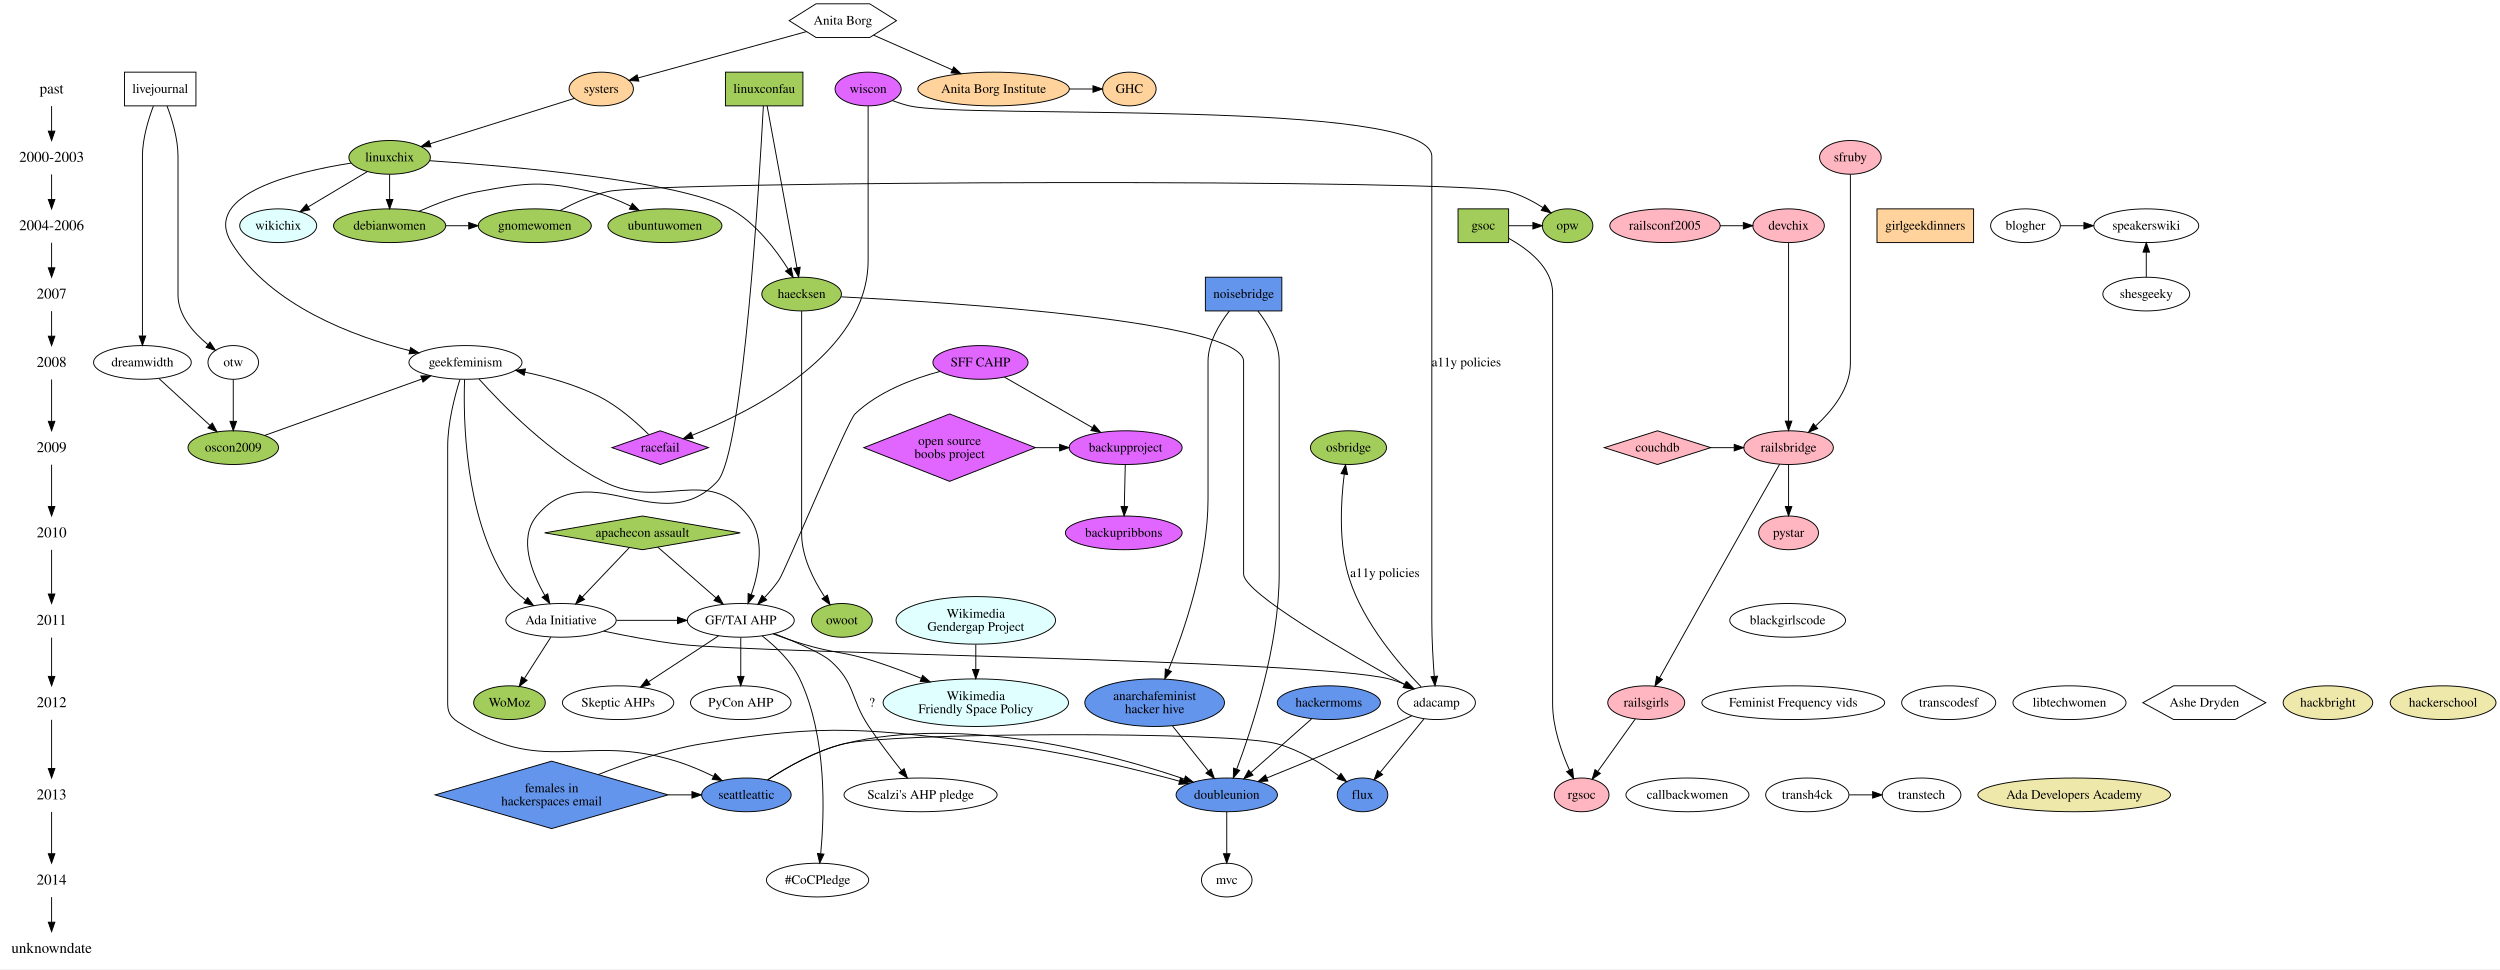
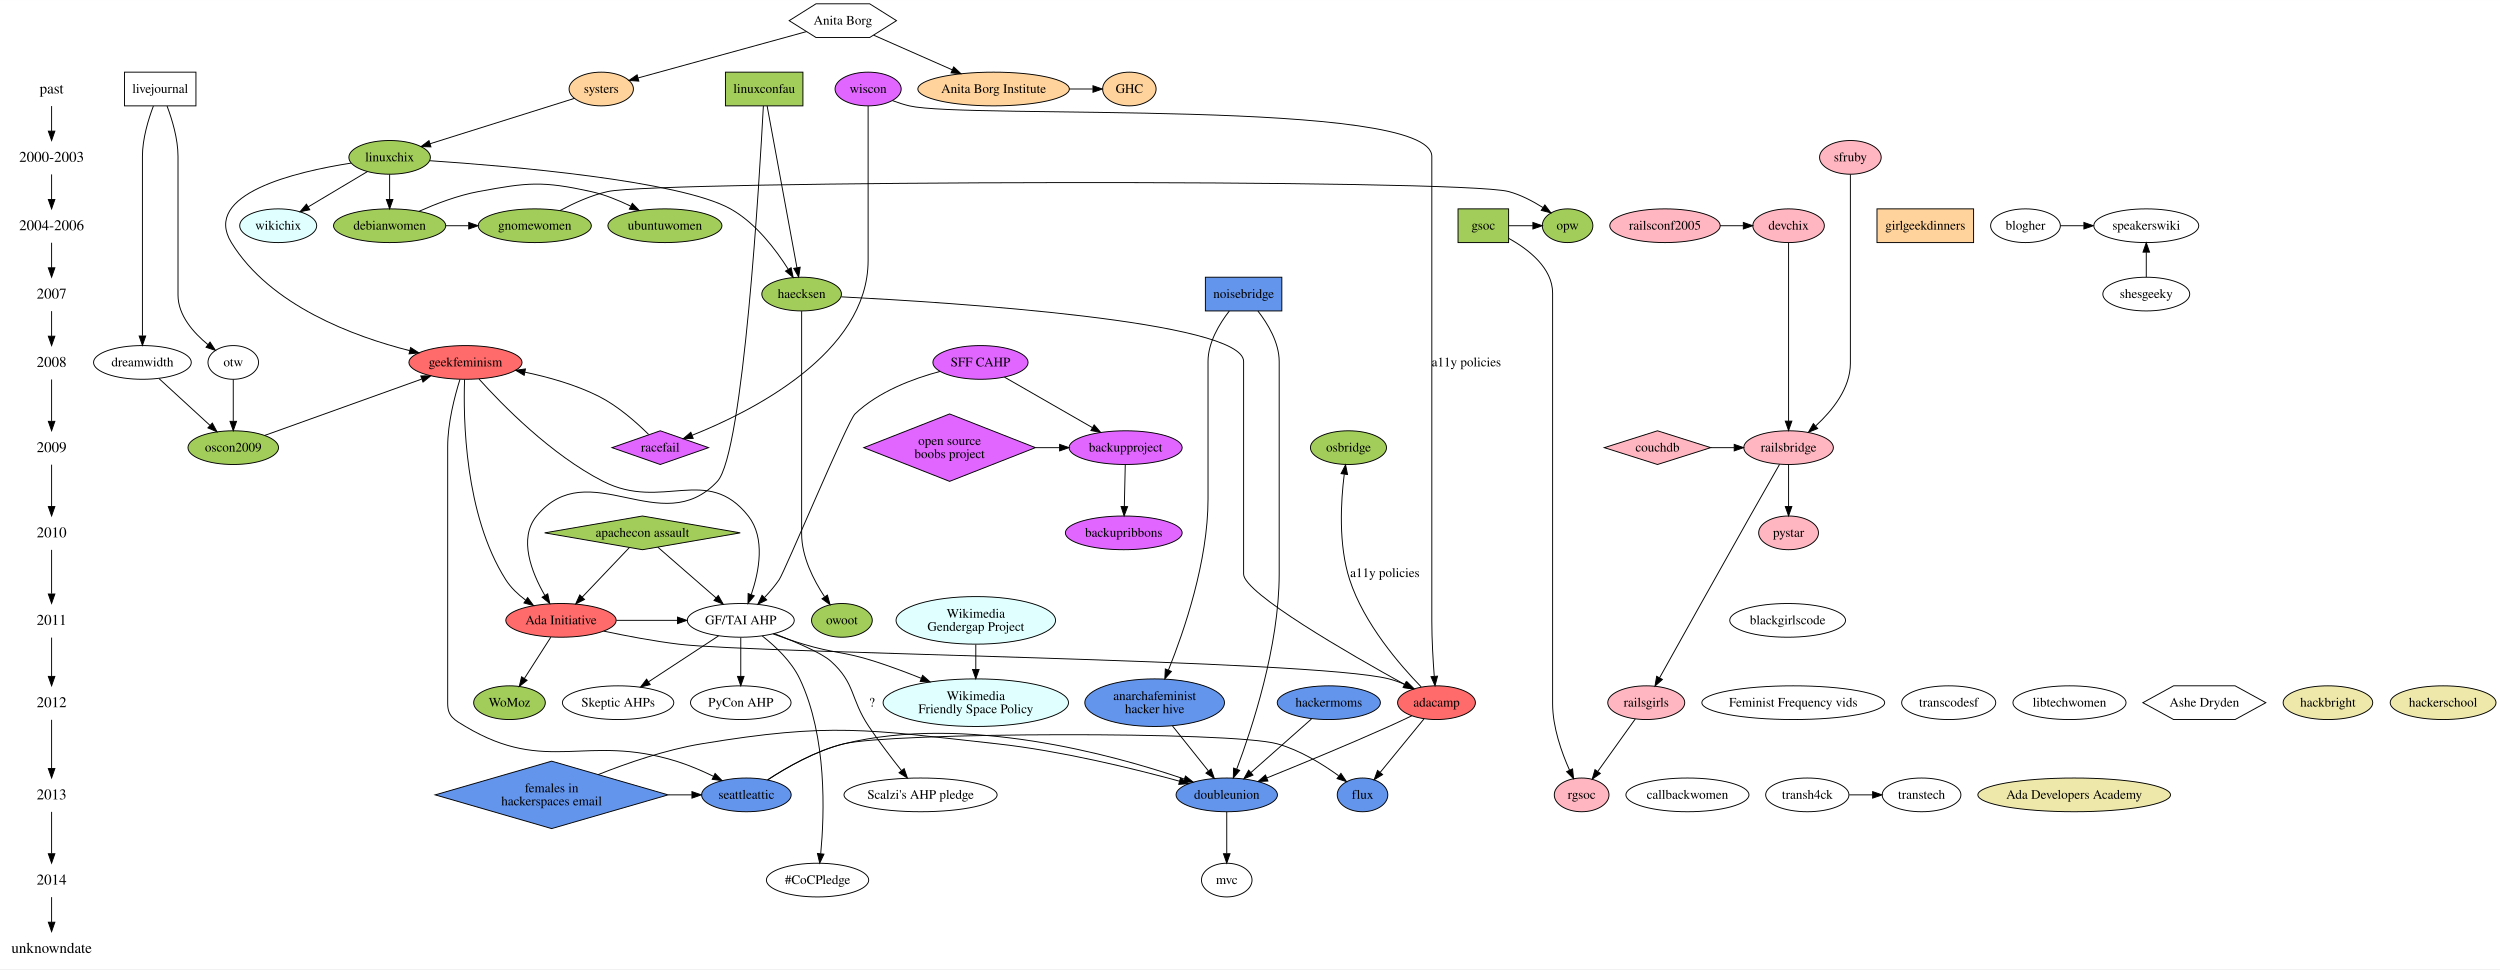
<svg xmlns="http://www.w3.org/2000/svg" width="2670pt" height="1035pt" viewBox="0.00 0.00 2669.86 1034.82">
  <g id="graph0" class="graph" transform="scale(1 1) rotate(0) translate(4 1030.82)">
    <polygon fill="white" stroke="none" points="-4,4 -4,-1030.82 2665.86,-1030.82 2665.86,4 -4,4" />
    <g id="node1" class="node">
      <text text-anchor="middle" x="51.102" y="-931.023" font-family="Times,serif" font-size="16.00">past</text>
    </g>
    <g id="node2" class="node">
      <text text-anchor="middle" x="51.102" y="-858.023" font-family="Times,serif" font-size="16.00">2000-2003</text>
    </g>
    <g id="edge1" class="edge">
      <path fill="none" stroke="black" d="M51.102,-917.636C51.102,-909.613 51.102,-899.871 51.102,-890.893" />
      <polygon fill="black" stroke="black" points="54.602,-890.852 51.102,-880.852 47.602,-890.852 54.602,-890.852" />
    </g>
    <g id="node3" class="node">
      <text text-anchor="middle" x="51.102" y="-785.023" font-family="Times,serif" font-size="16.00">2004-2006</text>
    </g>
    <g id="edge2" class="edge">
      <path fill="none" stroke="black" d="M51.102,-844.636C51.102,-836.613 51.102,-826.871 51.102,-817.893" />
      <polygon fill="black" stroke="black" points="54.602,-817.852 51.102,-807.852 47.602,-817.852 54.602,-817.852" />
    </g>
    <g id="node4" class="node">
      <text text-anchor="middle" x="51.102" y="-712.023" font-family="Times,serif" font-size="16.00">2007</text>
    </g>
    <g id="edge3" class="edge">
      <path fill="none" stroke="black" d="M51.102,-771.636C51.102,-763.613 51.102,-753.871 51.102,-744.893" />
      <polygon fill="black" stroke="black" points="54.602,-744.852 51.102,-734.852 47.602,-744.852 54.602,-744.852" />
    </g>
    <g id="node5" class="node">
      <text text-anchor="middle" x="51.102" y="-639.023" font-family="Times,serif" font-size="16.00">2008</text>
    </g>
    <g id="edge4" class="edge">
      <path fill="none" stroke="black" d="M51.102,-698.636C51.102,-690.613 51.102,-680.871 51.102,-671.893" />
      <polygon fill="black" stroke="black" points="54.602,-671.852 51.102,-661.852 47.602,-671.852 54.602,-671.852" />
    </g>
    <g id="node6" class="node">
      <text text-anchor="middle" x="51.102" y="-548.023" font-family="Times,serif" font-size="16.00">2009</text>
    </g>
    <g id="edge5" class="edge">
      <path fill="none" stroke="black" d="M51.102,-625.663C51.102,-613.105 51.102,-595.803 51.102,-581.326" />
      <polygon fill="black" stroke="black" points="54.602,-580.931 51.102,-570.931 47.602,-580.931 54.602,-580.931" />
    </g>
    <g id="node7" class="node">
      <text text-anchor="middle" x="51.102" y="-457.023" font-family="Times,serif" font-size="16.00">2010</text>
    </g>
    <g id="edge6" class="edge">
      <path fill="none" stroke="black" d="M51.102,-534.663C51.102,-522.105 51.102,-504.803 51.102,-490.326" />
      <polygon fill="black" stroke="black" points="54.602,-489.931 51.102,-479.931 47.602,-489.931 54.602,-489.931" />
    </g>
    <g id="node8" class="node">
      <text text-anchor="middle" x="51.102" y="-363.568" font-family="Times,serif" font-size="16.00">2011</text>
    </g>
    <g id="edge7" class="edge">
      <path fill="none" stroke="black" d="M51.102,-443.621C51.102,-430.464 51.102,-412.061 51.102,-396.867" />
      <polygon fill="black" stroke="black" points="54.602,-396.493 51.102,-386.493 47.602,-396.493 54.602,-396.493" />
    </g>
    <g id="node9" class="node">
      <text text-anchor="middle" x="51.102" y="-275.656" font-family="Times,serif" font-size="16.00">2012</text>
    </g>
    <g id="edge8" class="edge">
      <path fill="none" stroke="black" d="M51.102,-349.982C51.102,-338.143 51.102,-322.231 51.102,-308.72" />
      <polygon fill="black" stroke="black" points="54.602,-308.522 51.102,-298.522 47.602,-308.522 54.602,-308.522" />
    </g>
    <g id="node10" class="node">
      <text text-anchor="middle" x="51.102" y="-177.2" font-family="Times,serif" font-size="16.00">2013</text>
    </g>
    <g id="edge9" class="edge">
      <path fill="none" stroke="black" d="M51.102,-262.211C51.102,-247.809 51.102,-227.015 51.102,-210.345" />
      <polygon fill="black" stroke="black" points="54.602,-210.095 51.102,-200.095 47.602,-210.095 54.602,-210.095" />
    </g>
    <g id="node11" class="node">
      <text text-anchor="middle" x="51.102" y="-86.2" font-family="Times,serif" font-size="16.00">2014</text>
    </g>
    <g id="edge10" class="edge">
      <path fill="none" stroke="black" d="M51.102,-163.84C51.102,-151.281 51.102,-133.979 51.102,-119.502" />
      <polygon fill="black" stroke="black" points="54.602,-119.107 51.102,-109.107 47.602,-119.107 54.602,-119.107" />
    </g>
    <g id="node12" class="node">
      <text text-anchor="middle" x="51.102" y="-13.2" font-family="Times,serif" font-size="16.00">unknowndate</text>
    </g>
    <g id="edge11" class="edge">
      <path fill="none" stroke="black" d="M51.102,-72.813C51.102,-64.79 51.102,-55.047 51.102,-46.069" />
      <polygon fill="black" stroke="black" points="54.602,-46.029 51.102,-36.029 47.602,-46.029 54.602,-46.029" />
    </g>
    <g id="node13" class="node">
      <polygon fill="none" stroke="black" points="205.251,-953.823 128.952,-953.823 128.952,-917.823 205.251,-917.823 205.251,-953.823" />
      <text text-anchor="middle" x="167.102" y="-931.623" font-family="Times,serif" font-size="14.00">livejournal</text>
    </g>
    <g id="node37" class="node">
      <ellipse fill="none" stroke="black" cx="148.102" cy="-643.823" rx="52.193" ry="18" />
      <text text-anchor="middle" x="148.102" y="-639.623" font-family="Times,serif" font-size="14.00">dreamwidth</text>
    </g>
    <g id="edge66" class="edge">
      <path fill="none" stroke="black" d="M159.81,-917.659C154.452,-903.488 148.102,-882.708 148.102,-863.823 148.102,-863.823 148.102,-863.823 148.102,-715.823 148.102,-701.475 148.102,-685.495 148.102,-672.334" />
      <polygon fill="black" stroke="black" points="151.602,-672.04 148.102,-662.04 144.602,-672.04 151.602,-672.04" />
    </g>
    <g id="node38" class="node">
      <ellipse fill="none" stroke="black" cx="245.102" cy="-643.823" rx="27" ry="18" />
      <text text-anchor="middle" x="245.102" y="-639.623" font-family="Times,serif" font-size="14.00">otw</text>
    </g>
    <g id="edge67" class="edge">
      <path fill="none" stroke="black" d="M174.393,-917.659C179.751,-903.488 186.102,-882.708 186.102,-863.823 186.102,-863.823 186.102,-863.823 186.102,-715.823 186.102,-694.123 202.606,-675.516 218.156,-662.801" />
      <polygon fill="black" stroke="black" points="220.303,-665.566 226.109,-656.703 216.043,-660.011 220.303,-665.566" />
    </g>
    <g id="node14" class="node">
      <ellipse fill="#e066ff" stroke="black" cx="923.102" cy="-935.823" rx="35.322" ry="18" />
      <text text-anchor="middle" x="923.102" y="-931.623" font-family="Times,serif" font-size="14.00">wiscon</text>
    </g>
    <g id="node40" class="node">
      <polygon fill="#e066ff" stroke="black" points="701.102,-570.823 649.548,-552.823 701.102,-534.823 752.655,-552.823 701.102,-570.823" />
      <text text-anchor="middle" x="701.102" y="-548.623" font-family="Times,serif" font-size="14.00">racefail</text>
    </g>
    <g id="edge65" class="edge">
      <path fill="none" stroke="black" d="M923.102,-917.607C923.102,-903.228 923.102,-882.19 923.102,-863.823 923.102,-863.823 923.102,-863.823 923.102,-752.823 923.102,-653.087 797.326,-590.749 735.117,-566.016" />
      <polygon fill="black" stroke="black" points="736.297,-562.72 725.708,-562.369 733.767,-569.247 736.297,-562.72" />
    </g>
    <g id="node53" class="node">
-       <ellipse fill="none" stroke="black" cx="1530.1" cy="-280.456" rx="41.559" ry="18" />
+       <ellipse fill="#ff6a6a" stroke="black" cx="1530.1" cy="-280.456" rx="41.559" ry="18" />
      <text text-anchor="middle" x="1530.1" y="-276.256" font-family="Times,serif" font-size="14.00">adacamp</text>
    </g>
    <g id="edge36" class="edge">
      <path fill="none" stroke="black" d="M949.256,-923.382C955.04,-921.23 961.205,-919.22 967.102,-917.823 1027.71,-903.466 1525.1,-926.113 1525.1,-863.823 1525.1,-863.823 1525.1,-863.823 1525.1,-367.368 1525.1,-347.758 1526.42,-325.674 1527.7,-308.806" />
      <polygon fill="black" stroke="black" points="1531.21,-308.802 1528.52,-298.554 1524.23,-308.242 1531.21,-308.802" />
      <text text-anchor="middle" x="1561.97" y="-639.623" font-family="Times,serif" font-size="14.00">a11y policies</text>
    </g>
    <g id="node15" class="node">
      <polygon fill="#a2cd5a" stroke="black" points="853.471,-953.823 770.732,-953.823 770.732,-917.823 853.471,-917.823 853.471,-953.823" />
      <text text-anchor="middle" x="812.102" y="-931.623" font-family="Times,serif" font-size="14.00">linuxconfau</text>
    </g>
    <g id="node32" class="node">
      <ellipse fill="#a2cd5a" stroke="black" cx="852.102" cy="-716.823" rx="42.528" ry="18" />
      <text text-anchor="middle" x="852.102" y="-712.623" font-family="Times,serif" font-size="14.00">haecksen</text>
    </g>
    <g id="edge58" class="edge">
      <path fill="none" stroke="black" d="M815.24,-917.796C822.146,-880.334 838.705,-790.499 847.076,-745.088" />
      <polygon fill="black" stroke="black" points="850.551,-745.541 848.922,-735.072 843.667,-744.272 850.551,-745.541" />
    </g>
    <g id="node48" class="node">
-       <ellipse fill="none" stroke="black" cx="595.102" cy="-368.368" rx="58.95" ry="18" />
+       <ellipse fill="#ff6a6a" stroke="black" cx="595.102" cy="-368.368" rx="58.95" ry="18" />
      <text text-anchor="middle" x="595.102" y="-364.168" font-family="Times,serif" font-size="14.00">Ada Initiative</text>
    </g>
    <g id="edge20" class="edge">
      <path fill="none" stroke="black" d="M811.235,-917.768C807.282,-843.013 789.944,-546.697 762.102,-516.823 702.553,-452.931 624.743,-547.145 569.102,-479.823 549.292,-455.856 563.793,-419.455 577.826,-395.063" />
      <polygon fill="black" stroke="black" points="580.916,-396.719 583.11,-386.353 574.931,-393.088 580.916,-396.719" />
    </g>
    <g id="node16" class="node">
      <ellipse fill="#ffd39b" stroke="black" cx="1057.1" cy="-935.823" rx="80.881" ry="18" />
      <text text-anchor="middle" x="1057.1" y="-931.623" font-family="Times,serif" font-size="14.00">Anita Borg Institute</text>
    </g>
    <g id="node18" class="node">
      <ellipse fill="#ffd39b" stroke="black" cx="1202.1" cy="-935.823" rx="28.558" ry="18" />
      <text text-anchor="middle" x="1202.1" y="-931.623" font-family="Times,serif" font-size="14.00">GHC</text>
    </g>
    <g id="edge14" class="edge">
      <path fill="none" stroke="black" d="M1137.81,-935.823C1146.21,-935.823 1154.6,-935.823 1162.99,-935.823" />
      <polygon fill="black" stroke="black" points="1163.22,-939.323 1173.22,-935.823 1163.22,-932.323 1163.22,-939.323" />
    </g>
    <g id="node17" class="node">
      <ellipse fill="#ffd39b" stroke="black" cx="638.102" cy="-935.823" rx="34.361" ry="18" />
      <text text-anchor="middle" x="638.102" y="-931.623" font-family="Times,serif" font-size="14.00">systers</text>
    </g>
    <g id="node19" class="node">
      <ellipse fill="#a2cd5a" stroke="black" cx="412.102" cy="-862.823" rx="43.523" ry="18" />
      <text text-anchor="middle" x="412.102" y="-858.623" font-family="Times,serif" font-size="14.00">linuxchix</text>
    </g>
    <g id="edge15" class="edge">
      <path fill="none" stroke="black" d="M609.479,-925.831C570.527,-913.594 500.5,-891.595 455.185,-877.358" />
      <polygon fill="black" stroke="black" points="456.22,-874.015 445.631,-874.357 454.122,-880.693 456.22,-874.015" />
    </g>
    <g id="node25" class="node">
      <ellipse fill="#a2cd5a" stroke="black" cx="412.102" cy="-789.823" rx="59.927" ry="18" />
      <text text-anchor="middle" x="412.102" y="-785.623" font-family="Times,serif" font-size="14.00">debianwomen</text>
    </g>
    <g id="edge50" class="edge">
      <path fill="none" stroke="black" d="M412.102,-844.636C412.102,-836.613 412.102,-826.871 412.102,-817.893" />
      <polygon fill="black" stroke="black" points="415.602,-817.852 412.102,-807.852 408.602,-817.852 415.602,-817.852" />
    </g>
    <g id="node31" class="node">
      <ellipse fill="lightcyan" stroke="black" cx="293.102" cy="-789.823" rx="41.109" ry="18" />
      <text text-anchor="middle" x="293.102" y="-785.623" font-family="Times,serif" font-size="14.00">wikichix</text>
    </g>
    <g id="edge54" class="edge">
      <path fill="none" stroke="black" d="M388.306,-847.626C370.19,-836.817 345.066,-821.828 325.177,-809.961" />
      <polygon fill="black" stroke="black" points="326.831,-806.872 316.45,-804.754 323.245,-812.884 326.831,-806.872" />
    </g>
    <g id="edge57" class="edge">
      <path fill="none" stroke="black" d="M454.986,-859.251C538.973,-853.605 721.691,-838.145 776.102,-807.823 803.023,-792.821 824.585,-764.294 837.768,-743.364" />
      <polygon fill="black" stroke="black" points="840.867,-745.005 843.061,-734.639 834.882,-741.374 840.867,-745.005" />
    </g>
    <g id="node36" class="node">
-       <ellipse fill="none" stroke="black" cx="493.102" cy="-643.823" rx="60.411" ry="18" />
+       <ellipse fill="#ff6a6a" stroke="black" cx="493.102" cy="-643.823" rx="60.411" ry="18" />
      <text text-anchor="middle" x="493.102" y="-639.623" font-family="Times,serif" font-size="14.00">geekfeminism</text>
    </g>
    <g id="edge16" class="edge">
      <path fill="none" stroke="black" d="M370.951,-856.69C311.316,-847.383 211.286,-823.672 243.102,-771.823 284.405,-704.514 373.747,-671.513 433.662,-656.368" />
      <polygon fill="black" stroke="black" points="434.493,-659.768 443.381,-654.001 432.837,-652.966 434.493,-659.768" />
    </g>
    <g id="node20" class="node">
      <ellipse fill="lightpink" stroke="black" cx="1972.1" cy="-862.823" rx="32.908" ry="18" />
      <text text-anchor="middle" x="1972.1" y="-858.623" font-family="Times,serif" font-size="14.00">sfruby</text>
    </g>
    <g id="node42" class="node">
      <ellipse fill="lightpink" stroke="black" cx="1906.1" cy="-552.823" rx="47.85" ry="18" />
      <text text-anchor="middle" x="1906.1" y="-548.623" font-family="Times,serif" font-size="14.00">railsbridge</text>
    </g>
    <g id="edge76" class="edge">
      <path fill="none" stroke="black" d="M1972.1,-844.607C1972.1,-830.228 1972.1,-809.19 1972.1,-790.823 1972.1,-790.823 1972.1,-790.823 1972.1,-642.823 1972.1,-616.3 1952.96,-592.529 1935.29,-576.24" />
      <polygon fill="black" stroke="black" points="1937.18,-573.246 1927.35,-569.3 1932.57,-578.516 1937.18,-573.246" />
    </g>
    <g id="node21" class="node">
      <polygon fill="#a2cd5a" stroke="black" points="1607.1,-807.823 1553.1,-807.823 1553.1,-771.823 1607.1,-771.823 1607.1,-807.823" />
      <text text-anchor="middle" x="1580.1" y="-785.623" font-family="Times,serif" font-size="14.00">gsoc</text>
    </g>
    <g id="node22" class="node">
      <ellipse fill="#a2cd5a" stroke="black" cx="1670.1" cy="-789.823" rx="27" ry="18" />
      <text text-anchor="middle" x="1670.1" y="-785.623" font-family="Times,serif" font-size="14.00">opw</text>
    </g>
    <g id="edge56" class="edge">
      <path fill="none" stroke="black" d="M1607.17,-789.823C1615.77,-789.823 1624.37,-789.823 1632.97,-789.823" />
      <polygon fill="black" stroke="black" points="1633.06,-793.323 1643.06,-789.823 1633.06,-786.323 1633.06,-793.323" />
    </g>
    <g id="node70" class="node">
      <ellipse fill="lightpink" stroke="black" cx="1685.1" cy="-182" rx="29.213" ry="18" />
      <text text-anchor="middle" x="1685.1" y="-177.8" font-family="Times,serif" font-size="14.00">rgsoc</text>
    </g>
    <g id="edge64" class="edge">
      <path fill="none" stroke="black" d="M1607.24,-776.357C1628.36,-764.579 1654.1,-744.708 1654.1,-717.823 1654.1,-717.823 1654.1,-717.823 1654.1,-279.456 1654.1,-254.442 1663.67,-227.453 1672.17,-208.403" />
      <polygon fill="black" stroke="black" points="1675.4,-209.759 1676.47,-199.217 1669.06,-206.794 1675.4,-209.759" />
    </g>
    <g id="node23" class="node">
      <ellipse fill="#a2cd5a" stroke="black" cx="706.102" cy="-789.823" rx="60.913" ry="18" />
      <text text-anchor="middle" x="706.102" y="-785.623" font-family="Times,serif" font-size="14.00">ubuntuwomen</text>
    </g>
    <g id="node24" class="node">
      <ellipse fill="#a2cd5a" stroke="black" cx="567.102" cy="-789.823" rx="60.42" ry="18" />
      <text text-anchor="middle" x="567.102" y="-785.623" font-family="Times,serif" font-size="14.00">gnomewomen</text>
    </g>
    <g id="edge55" class="edge">
      <path fill="none" stroke="black" d="M594.207,-806.101C608.747,-813.888 627.296,-822.363 645.102,-826.323 697.271,-837.926 1555.49,-840.195 1607.1,-826.323 1619.98,-822.863 1632.94,-816.059 1643.73,-809.253" />
      <polygon fill="black" stroke="black" points="1645.83,-812.056 1652.23,-803.609 1641.96,-806.223 1645.83,-812.056" />
    </g>
    <g id="edge51" class="edge">
      <path fill="none" stroke="black" d="M443.352,-805.17C461.486,-813.216 485.039,-822.231 507.102,-826.323 559.54,-836.051 575.012,-837.775 627.102,-826.323 641.588,-823.139 656.581,-817.029 669.563,-810.706" />
      <polygon fill="black" stroke="black" points="671.293,-813.752 678.623,-806.103 668.123,-807.511 671.293,-813.752" />
    </g>
    <g id="edge52" class="edge">
      <path fill="none" stroke="black" d="M472.043,-789.823C480.137,-789.823 488.23,-789.823 496.324,-789.823" />
      <polygon fill="black" stroke="black" points="496.576,-793.323 506.576,-789.823 496.576,-786.323 496.576,-793.323" />
    </g>
    <g id="node26" class="node">
      <polygon fill="#ffd39b" stroke="black" points="2103.68,-807.823 2000.52,-807.823 2000.52,-771.823 2103.68,-771.823 2103.68,-807.823" />
      <text text-anchor="middle" x="2052.1" y="-785.623" font-family="Times,serif" font-size="14.00">girlgeekdinners</text>
    </g>
    <g id="node27" class="node">
      <ellipse fill="none" stroke="black" cx="2159.1" cy="-789.823" rx="37.242" ry="18" />
      <text text-anchor="middle" x="2159.1" y="-785.623" font-family="Times,serif" font-size="14.00">blogher</text>
    </g>
    <g id="node28" class="node">
      <ellipse fill="none" stroke="black" cx="2288.1" cy="-789.823" rx="56.053" ry="18" />
      <text text-anchor="middle" x="2288.1" y="-785.623" font-family="Times,serif" font-size="14.00">speakerswiki</text>
    </g>
    <g id="edge72" class="edge">
      <path fill="none" stroke="black" d="M2196.39,-789.823C2204.71,-789.823 2213.03,-789.823 2221.35,-789.823" />
      <polygon fill="black" stroke="black" points="2221.5,-793.323 2231.5,-789.823 2221.5,-786.323 2221.5,-793.323" />
    </g>
    <g id="node29" class="node">
      <ellipse fill="lightpink" stroke="black" cx="1774.1" cy="-789.823" rx="58.967" ry="18" />
      <text text-anchor="middle" x="1774.1" y="-785.623" font-family="Times,serif" font-size="14.00">railsconf2005</text>
    </g>
    <g id="node30" class="node">
      <ellipse fill="lightpink" stroke="black" cx="1906.1" cy="-789.823" rx="38.202" ry="18" />
      <text text-anchor="middle" x="1906.1" y="-785.623" font-family="Times,serif" font-size="14.00">devchix</text>
    </g>
    <g id="edge74" class="edge">
      <path fill="none" stroke="black" d="M1832.88,-789.823C1841.15,-789.823 1849.42,-789.823 1857.69,-789.823" />
      <polygon fill="black" stroke="black" points="1857.78,-793.323 1867.78,-789.823 1857.78,-786.323 1857.78,-793.323" />
    </g>
    <g id="edge75" class="edge">
      <path fill="none" stroke="black" d="M1906.1,-771.543C1906.1,-731.14 1906.1,-630.225 1906.1,-581.291" />
      <polygon fill="black" stroke="black" points="1909.6,-581.129 1906.1,-571.129 1902.6,-581.129 1909.6,-581.129" />
    </g>
    <g id="node50" class="node">
      <ellipse fill="#a2cd5a" stroke="black" cx="895.102" cy="-368.368" rx="32.432" ry="18" />
      <text text-anchor="middle" x="895.102" y="-364.168" font-family="Times,serif" font-size="14.00">owoot</text>
    </g>
    <g id="edge53" class="edge">
      <path fill="none" stroke="black" d="M852.102,-698.607C852.102,-684.228 852.102,-663.19 852.102,-644.823 852.102,-644.823 852.102,-644.823 852.102,-460.823 852.102,-436.32 864.899,-411.334 876.53,-393.684" />
      <polygon fill="black" stroke="black" points="879.615,-395.377 882.433,-385.164 873.861,-391.391 879.615,-395.377" />
    </g>
    <g id="edge59" class="edge">
      <path fill="none" stroke="black" d="M894.404,-713.88C1010.26,-707.997 1324.1,-688.069 1324.1,-644.823 1324.1,-644.823 1324.1,-644.823 1324.1,-417.823 1324.1,-397.467 1437.39,-332.309 1495.94,-299.992" />
      <polygon fill="black" stroke="black" points="1497.76,-302.983 1504.84,-295.099 1494.39,-296.848 1497.76,-302.983" />
    </g>
    <g id="node33" class="node">
      <ellipse fill="none" stroke="black" cx="2288.1" cy="-716.823" rx="46.405" ry="18" />
      <text text-anchor="middle" x="2288.1" y="-712.623" font-family="Times,serif" font-size="14.00">shesgeeky</text>
    </g>
    <g id="edge73" class="edge">
      <path fill="none" stroke="black" d="M2288.1,-734.852C2288.1,-742.853 2288.1,-752.588 2288.1,-761.577" />
      <polygon fill="black" stroke="black" points="2284.6,-761.636 2288.1,-771.636 2291.6,-761.636 2284.6,-761.636" />
    </g>
    <g id="node34" class="node">
      <polygon fill="cornflowerblue" stroke="black" points="1364.92,-734.823 1283.28,-734.823 1283.28,-698.823 1364.92,-698.823 1364.92,-734.823" />
      <text text-anchor="middle" x="1324.1" y="-712.623" font-family="Times,serif" font-size="14.00">noisebridge</text>
    </g>
    <g id="node61" class="node">
      <ellipse fill="cornflowerblue" stroke="black" cx="1229.1" cy="-280.456" rx="74.559" ry="25.412" />
      <text text-anchor="middle" x="1229.1" y="-283.256" font-family="Times,serif" font-size="14.00">anarchafeminist</text>
      <text text-anchor="middle" x="1229.1" y="-269.256" font-family="Times,serif" font-size="14.00">hacker hive</text>
    </g>
    <g id="edge40" class="edge">
      <path fill="none" stroke="black" d="M1308.86,-698.788C1298.29,-685.181 1286.1,-665.096 1286.1,-644.823 1286.1,-644.823 1286.1,-644.823 1286.1,-497.823 1286.1,-431.473 1260.73,-357.341 1243.84,-315.349" />
      <polygon fill="black" stroke="black" points="1246.99,-313.813 1239.96,-305.89 1240.51,-316.47 1246.99,-313.813" />
    </g>
    <g id="node69" class="node">
      <ellipse fill="cornflowerblue" stroke="black" cx="1306.1" cy="-182" rx="54.14" ry="18" />
      <text text-anchor="middle" x="1306.1" y="-177.8" font-family="Times,serif" font-size="14.00">doubleunion</text>
    </g>
    <g id="edge41" class="edge">
      <path fill="none" stroke="black" d="M1339.34,-698.788C1349.91,-685.181 1362.1,-665.096 1362.1,-644.823 1362.1,-644.823 1362.1,-644.823 1362.1,-417.823 1362.1,-340.416 1332.95,-252.475 1316.72,-209.49" />
      <polygon fill="black" stroke="black" points="1319.94,-208.123 1313.08,-200.047 1313.41,-210.637 1319.94,-208.123" />
    </g>
    <g id="node35" class="node">
      <ellipse fill="#e066ff" stroke="black" cx="1043.1" cy="-643.823" rx="50.825" ry="18" />
      <text text-anchor="middle" x="1043.1" y="-639.623" font-family="Times,serif" font-size="14.00">SFF CAHP</text>
    </g>
    <g id="node44" class="node">
      <ellipse fill="#e066ff" stroke="black" cx="1198.1" cy="-552.823" rx="60.394" ry="18" />
      <text text-anchor="middle" x="1198.1" y="-548.623" font-family="Times,serif" font-size="14.00">backupproject</text>
    </g>
    <g id="edge26" class="edge">
      <path fill="none" stroke="black" d="M1068.7,-628.127C1094.3,-613.425 1133.89,-590.691 1162.54,-574.241" />
      <polygon fill="black" stroke="black" points="1164.5,-577.154 1171.43,-569.139 1161.01,-571.083 1164.5,-577.154" />
    </g>
    <g id="node49" class="node">
      <ellipse fill="none" stroke="black" cx="787.102" cy="-368.368" rx="57.134" ry="18" />
      <text text-anchor="middle" x="787.102" y="-364.168" font-family="Times,serif" font-size="14.00">GF/TAI AHP</text>
    </g>
    <g id="edge24" class="edge">
      <path fill="none" stroke="black" d="M999.893,-634.217C971.117,-626.552 934.134,-612.728 909.102,-588.823 901.281,-581.355 834.195,-420.757 828.102,-411.823 823.656,-405.305 818.175,-398.867 812.685,-393.051" />
      <polygon fill="black" stroke="black" points="814.803,-390.214 805.287,-385.555 809.821,-395.131 814.803,-390.214" />
    </g>
    <g id="edge19" class="edge">
      <path fill="none" stroke="black" d="M492.14,-625.611C490.7,-584.999 491.945,-481.395 536.102,-411.823 541.472,-403.362 549.188,-396.065 557.278,-390.024" />
      <polygon fill="black" stroke="black" points="559.506,-392.739 565.761,-384.187 555.538,-386.972 559.506,-392.739" />
    </g>
    <g id="edge22" class="edge">
      <path fill="none" stroke="black" d="M507.57,-626.083C532.041,-598.867 584.403,-545.22 640.102,-516.823 703.199,-484.655 751.219,-535.415 795.102,-479.823 813.656,-456.319 806.672,-420.529 798.357,-396.104" />
      <polygon fill="black" stroke="black" points="801.524,-394.574 794.783,-386.4 794.955,-396.993 801.524,-394.574" />
    </g>
    <g id="node67" class="node">
      <ellipse fill="cornflowerblue" stroke="black" cx="793.102" cy="-182" rx="47.832" ry="18" />
      <text text-anchor="middle" x="793.102" y="-177.8" font-family="Times,serif" font-size="14.00">seattleattic</text>
    </g>
    <g id="edge46" class="edge">
      <path fill="none" stroke="black" d="M487.194,-625.66C481.617,-607.904 474.102,-579.261 474.102,-553.823 474.102,-553.823 474.102,-553.823 474.102,-279.456 474.102,-265.692 481.272,-262.037 493.102,-255 580.199,-203.188 621.279,-247.93 718.102,-218 731.557,-213.841 745.703,-207.735 758.039,-201.784" />
      <polygon fill="black" stroke="black" points="759.677,-204.879 767.078,-197.298 756.565,-198.609 759.677,-204.879" />
    </g>
    <g id="node39" class="node">
      <ellipse fill="#a2cd5a" stroke="black" cx="245.102" cy="-552.823" rx="48.351" ry="18" />
      <text text-anchor="middle" x="245.102" y="-548.623" font-family="Times,serif" font-size="14.00">oscon2009</text>
    </g>
    <g id="edge68" class="edge">
      <path fill="none" stroke="black" d="M165.893,-626.499C181.165,-612.487 203.339,-592.142 220.344,-576.54" />
      <polygon fill="black" stroke="black" points="222.747,-579.084 227.749,-569.744 218.015,-573.926 222.747,-579.084" />
    </g>
    <g id="edge69" class="edge">
      <path fill="none" stroke="black" d="M245.102,-625.663C245.102,-613.105 245.102,-595.803 245.102,-581.326" />
      <polygon fill="black" stroke="black" points="248.602,-580.931 245.102,-570.931 241.602,-580.931 248.602,-580.931" />
    </g>
    <g id="edge70" class="edge">
      <path fill="none" stroke="black" d="M278.894,-565.95C322.196,-581.49 397.479,-608.507 446.283,-626.022" />
      <polygon fill="black" stroke="black" points="445.379,-629.416 455.973,-629.499 447.743,-622.827 445.379,-629.416" />
    </g>
    <g id="edge17" class="edge">
      <path fill="none" stroke="black" d="M688.689,-566.905C676.26,-579.244 656.023,-597.361 635.102,-607.823 610.743,-620.004 581.868,-628.122 556.537,-633.443" />
      <polygon fill="black" stroke="black" points="555.776,-630.026 546.656,-635.417 557.148,-636.89 555.776,-630.026" />
    </g>
    <g id="node41" class="node">
      <polygon fill="lightpink" stroke="black" points="1766.1,-570.823 1709.28,-552.823 1766.1,-534.823 1822.93,-552.823 1766.1,-570.823" />
      <text text-anchor="middle" x="1766.1" y="-548.623" font-family="Times,serif" font-size="14.00">couchdb</text>
    </g>
    <g id="edge60" class="edge">
      <path fill="none" stroke="black" d="M1822.98,-552.823C1831.29,-552.823 1839.6,-552.823 1847.91,-552.823" />
      <polygon fill="black" stroke="black" points="1848.04,-556.323 1858.04,-552.823 1848.04,-549.323 1848.04,-556.323" />
    </g>
    <g id="node54" class="node">
      <ellipse fill="lightpink" stroke="black" cx="1754.1" cy="-280.456" rx="41.109" ry="18" />
      <text text-anchor="middle" x="1754.1" y="-276.256" font-family="Times,serif" font-size="14.00">railsgirls</text>
    </g>
    <g id="edge62" class="edge">
      <path fill="none" stroke="black" d="M1896.46,-534.968C1888.12,-520.39 1875.78,-498.738 1865.1,-479.823 1830.14,-417.886 1789.39,-344.841 1768.33,-307.026" />
      <polygon fill="black" stroke="black" points="1771.34,-305.234 1763.42,-298.199 1765.22,-308.639 1771.34,-305.234" />
    </g>
    <g id="node79" class="node">
      <ellipse fill="lightpink" stroke="black" cx="1906.1" cy="-461.823" rx="31.939" ry="18" />
      <text text-anchor="middle" x="1906.1" y="-457.623" font-family="Times,serif" font-size="14.00">pystar</text>
    </g>
    <g id="edge61" class="edge">
      <path fill="none" stroke="black" d="M1906.1,-534.663C1906.1,-522.105 1906.1,-504.803 1906.1,-490.326" />
      <polygon fill="black" stroke="black" points="1909.6,-489.931 1906.1,-479.931 1902.6,-489.931 1909.6,-489.931" />
    </g>
    <g id="node43" class="node">
      <polygon fill="#e066ff" stroke="black" points="1010.1,-588.823 918.466,-552.823 1010.1,-516.823 1101.74,-552.823 1010.1,-588.823" />
      <text text-anchor="middle" x="1010.1" y="-555.623" font-family="Times,serif" font-size="14.00">open source</text>
      <text text-anchor="middle" x="1010.1" y="-541.623" font-family="Times,serif" font-size="14.00">boobs project</text>
    </g>
    <g id="edge25" class="edge">
      <path fill="none" stroke="black" d="M1101.9,-552.823C1110.45,-552.823 1119,-552.823 1127.56,-552.823" />
      <polygon fill="black" stroke="black" points="1127.6,-556.323 1137.6,-552.823 1127.6,-549.323 1127.6,-556.323" />
    </g>
    <g id="node47" class="node">
      <ellipse fill="#e066ff" stroke="black" cx="1196.1" cy="-461.823" rx="62.349" ry="18" />
      <text text-anchor="middle" x="1196.1" y="-457.623" font-family="Times,serif" font-size="14.00">backupribbons</text>
    </g>
    <g id="edge27" class="edge">
      <path fill="none" stroke="black" d="M1197.72,-534.663C1197.43,-522.105 1197.04,-504.803 1196.72,-490.326" />
      <polygon fill="black" stroke="black" points="1200.21,-489.85 1196.49,-479.931 1193.21,-490.007 1200.21,-489.85" />
    </g>
    <g id="node45" class="node">
      <ellipse fill="#a2cd5a" stroke="black" cx="1436.1" cy="-552.823" rx="40.625" ry="18" />
      <text text-anchor="middle" x="1436.1" y="-548.623" font-family="Times,serif" font-size="14.00">osbridge</text>
    </g>
    <g id="node46" class="node">
      <polygon fill="#a2cd5a" stroke="black" points="682.102,-479.823 577.648,-461.823 682.102,-443.823 786.556,-461.823 682.102,-479.823" />
      <text text-anchor="middle" x="682.102" y="-457.623" font-family="Times,serif" font-size="14.00">apachecon assault</text>
    </g>
    <g id="edge18" class="edge">
      <path fill="none" stroke="black" d="M668.124,-446.129C654.544,-431.855 633.698,-409.941 617.75,-393.176" />
      <polygon fill="black" stroke="black" points="620.239,-390.715 610.811,-385.881 615.167,-395.539 620.239,-390.715" />
    </g>
    <g id="edge21" class="edge">
      <path fill="none" stroke="black" d="M698.508,-446.533C715.135,-432.051 741.125,-409.413 760.663,-392.396" />
      <polygon fill="black" stroke="black" points="763.088,-394.925 768.33,-385.718 758.49,-389.647 763.088,-394.925" />
    </g>
    <g id="edge23" class="edge">
      <path fill="none" stroke="black" d="M654.352,-368.368C675.988,-368.368 697.625,-368.368 719.262,-368.368" />
      <polygon fill="black" stroke="black" points="719.542,-371.868 729.542,-368.368 719.542,-364.868 719.542,-371.868" />
    </g>
    <g id="edge34" class="edge">
      <path fill="none" stroke="black" d="M640.638,-356.898C664.476,-351.833 694.223,-346.159 721.102,-342.912 804.815,-332.797 1397.36,-326.606 1479.1,-305.912 1485.02,-304.414 1491.07,-302.203 1496.83,-299.712" />
      <polygon fill="black" stroke="black" points="1498.63,-302.738 1506.2,-295.334 1495.66,-296.396 1498.63,-302.738" />
    </g>
    <g id="node66" class="node">
      <ellipse fill="#a2cd5a" stroke="black" cx="540.102" cy="-280.456" rx="38.264" ry="18" />
      <text text-anchor="middle" x="540.102" y="-276.256" font-family="Times,serif" font-size="14.00">WoMoz</text>
    </g>
    <g id="edge35" class="edge">
      <path fill="none" stroke="black" d="M584.235,-350.394C576.223,-337.879 565.193,-320.649 556.164,-306.546" />
      <polygon fill="black" stroke="black" points="558.911,-304.346 550.572,-297.811 553.016,-308.12 558.911,-304.346" />
    </g>
    <g id="node55" class="node">
      <ellipse fill="lightcyan" stroke="black" cx="1038.1" cy="-280.456" rx="98.993" ry="25.412" />
      <text text-anchor="middle" x="1038.1" y="-283.256" font-family="Times,serif" font-size="14.00">Wikimedia</text>
      <text text-anchor="middle" x="1038.1" y="-269.256" font-family="Times,serif" font-size="14.00">Friendly Space Policy</text>
    </g>
    <g id="edge31" class="edge">
      <path fill="none" stroke="black" d="M821.622,-353.911C831.983,-350.105 843.431,-346.128 854.102,-342.912 886.923,-333.018 896.429,-335.286 929.102,-324.912 945.82,-319.603 963.622,-312.95 979.889,-306.457" />
      <polygon fill="black" stroke="black" points="981.31,-309.657 989.269,-302.664 978.686,-303.168 981.31,-309.657" />
    </g>
    <g id="node56" class="node">
      <ellipse fill="none" stroke="black" cx="656.102" cy="-280.456" rx="59.486" ry="18" />
      <text text-anchor="middle" x="656.102" y="-276.256" font-family="Times,serif" font-size="14.00">Skeptic AHPs</text>
    </g>
    <g id="edge29" class="edge">
      <path fill="none" stroke="black" d="M763.378,-351.81C742.457,-338.089 711.776,-317.968 688.579,-302.755" />
      <polygon fill="black" stroke="black" points="690.372,-299.746 680.091,-297.188 686.534,-305.599 690.372,-299.746" />
    </g>
    <g id="node57" class="node">
      <ellipse fill="none" stroke="black" cx="787.102" cy="-280.456" rx="53.715" ry="18" />
      <text text-anchor="middle" x="787.102" y="-276.256" font-family="Times,serif" font-size="14.00">PyCon AHP</text>
    </g>
    <g id="edge28" class="edge">
      <path fill="none" stroke="black" d="M787.102,-349.982C787.102,-338.143 787.102,-322.231 787.102,-308.72" />
      <polygon fill="black" stroke="black" points="790.602,-308.522 787.102,-298.522 783.602,-308.522 790.602,-308.522" />
    </g>
    <g id="node72" class="node">
      <ellipse fill="none" stroke="black" cx="979.102" cy="-182" rx="81.755" ry="18" />
      <text text-anchor="middle" x="979.102" y="-177.8" font-family="Times,serif" font-size="14.00">Scalzi's AHP pledge</text>
    </g>
    <g id="edge33" class="edge">
      <path fill="none" stroke="black" d="M822.763,-354.256C845.971,-345.23 873.626,-333.384 883.102,-324.912 909.919,-300.935 903.839,-284.868 923.888,-255 934.72,-238.862 947.938,-221.554 958.724,-207.953" />
      <polygon fill="black" stroke="black" points="961.568,-210.001 965.083,-200.007 956.102,-205.627 961.568,-210.001" />
      <text text-anchor="middle" x="927.208" y="-276.256" font-family="Times,serif" font-size="14.00">?</text>
    </g>
    <g id="node78" class="node">
      <ellipse fill="none" stroke="black" cx="869.102" cy="-91" rx="54.633" ry="18" />
      <text text-anchor="middle" x="869.102" y="-86.8" font-family="Times,serif" font-size="14.00">#CoCPledge</text>
    </g>
    <g id="edge30" class="edge">
      <path fill="none" stroke="black" d="M810.092,-351.647C824.22,-340.617 841.256,-324.546 850.102,-305.912 879.371,-244.253 876.495,-161.392 872.481,-119.182" />
      <polygon fill="black" stroke="black" points="875.95,-118.704 871.427,-109.123 868.988,-119.434 875.95,-118.704" />
    </g>
    <g id="node51" class="node">
      <ellipse fill="none" stroke="black" cx="1905.1" cy="-368.368" rx="61.848" ry="18" />
      <text text-anchor="middle" x="1905.1" y="-364.168" font-family="Times,serif" font-size="14.00">blackgirlscode</text>
    </g>
    <g id="node52" class="node">
      <ellipse fill="lightcyan" stroke="black" cx="1038.1" cy="-368.368" rx="85.163" ry="25.412" />
      <text text-anchor="middle" x="1038.1" y="-371.168" font-family="Times,serif" font-size="14.00">Wikimedia</text>
      <text text-anchor="middle" x="1038.1" y="-357.168" font-family="Times,serif" font-size="14.00">Gendergap Project</text>
    </g>
    <g id="edge32" class="edge">
      <path fill="none" stroke="black" d="M1038.1,-342.518C1038.1,-334.255 1038.1,-324.897 1038.1,-316.034" />
      <polygon fill="black" stroke="black" points="1041.6,-315.952 1038.1,-305.953 1034.6,-315.953 1041.6,-315.952" />
    </g>
    <g id="edge37" class="edge">
      <path fill="none" stroke="black" d="M1513.77,-297.291C1491.49,-320.137 1452.61,-364.793 1437.36,-411.823 1425.19,-449.341 1427.94,-495.546 1431.59,-524.352" />
      <polygon fill="black" stroke="black" points="1428.15,-525.064 1433,-534.485 1435.09,-524.098 1428.15,-525.064" />
      <text text-anchor="middle" x="1474.97" y="-414.623" font-family="Times,serif" font-size="14.00">a11y policies</text>
    </g>
    <g id="node68" class="node">
      <ellipse fill="cornflowerblue" stroke="black" cx="1451.1" cy="-182" rx="27" ry="18" />
      <text text-anchor="middle" x="1451.1" y="-177.8" font-family="Times,serif" font-size="14.00">flux</text>
    </g>
    <g id="edge43" class="edge">
      <path fill="none" stroke="black" d="M1516.7,-263.093C1503.91,-247.481 1484.52,-223.805 1470.14,-206.239" />
      <polygon fill="black" stroke="black" points="1472.57,-203.688 1463.53,-198.169 1467.15,-208.123 1472.57,-203.688" />
    </g>
    <g id="edge45" class="edge">
      <path fill="none" stroke="black" d="M1503.76,-266.496C1495.87,-262.704 1487.17,-258.61 1479.1,-255 1435.13,-235.324 1384.15,-214.32 1348.97,-200.108" />
      <polygon fill="black" stroke="black" points="1350.07,-196.779 1339.49,-196.287 1347.46,-203.271 1350.07,-196.779" />
    </g>
    <g id="edge63" class="edge">
      <path fill="none" stroke="black" d="M1742.4,-263.093C1731.46,-247.806 1714.99,-224.787 1702.52,-207.344" />
      <polygon fill="black" stroke="black" points="1705.07,-204.898 1696.4,-198.801 1699.38,-208.971 1705.07,-204.898" />
    </g>
    <g id="node58" class="node">
      <ellipse fill="none" stroke="black" cx="1911.1" cy="-280.456" rx="97.605" ry="18" />
      <text text-anchor="middle" x="1911.1" y="-276.256" font-family="Times,serif" font-size="14.00">Feminist Frequency vids</text>
    </g>
    <g id="node59" class="node">
      <ellipse fill="none" stroke="black" cx="2077.1" cy="-280.456" rx="50.255" ry="18" />
      <text text-anchor="middle" x="2077.1" y="-276.256" font-family="Times,serif" font-size="14.00">transcodesf</text>
    </g>
    <g id="node60" class="node">
      <ellipse fill="none" stroke="black" cx="2206.1" cy="-280.456" rx="60.411" ry="18" />
      <text text-anchor="middle" x="2206.1" y="-276.256" font-family="Times,serif" font-size="14.00">libtechwomen</text>
    </g>
    <g id="edge42" class="edge">
      <path fill="none" stroke="black" d="M1248.14,-255.613C1259.75,-241.063 1274.57,-222.494 1286.32,-207.777" />
      <polygon fill="black" stroke="black" points="1289.33,-209.614 1292.84,-199.616 1283.86,-205.247 1289.33,-209.614" />
    </g>
    <g id="node62" class="node">
      <polygon fill="none" stroke="black" points="2415.77,-280.456 2382.94,-298.456 2317.27,-298.456 2284.43,-280.456 2317.27,-262.456 2382.94,-262.456 2415.77,-280.456" />
      <text text-anchor="middle" x="2350.1" y="-276.256" font-family="Times,serif" font-size="14.00">Ashe Dryden</text>
    </g>
    <g id="node63" class="node">
      <ellipse fill="palegoldenrod" stroke="black" cx="2482.1" cy="-280.456" rx="47.85" ry="18" />
      <text text-anchor="middle" x="2482.1" y="-276.256" font-family="Times,serif" font-size="14.00">hackbright</text>
    </g>
    <g id="node64" class="node">
      <ellipse fill="palegoldenrod" stroke="black" cx="2605.1" cy="-280.456" rx="56.52" ry="18" />
      <text text-anchor="middle" x="2605.1" y="-276.256" font-family="Times,serif" font-size="14.00">hackerschool</text>
    </g>
    <g id="node65" class="node">
      <ellipse fill="cornflowerblue" stroke="black" cx="1415.1" cy="-280.456" rx="55.084" ry="18" />
      <text text-anchor="middle" x="1415.1" y="-276.256" font-family="Times,serif" font-size="14.00">hackermoms</text>
    </g>
    <g id="edge47" class="edge">
      <path fill="none" stroke="black" d="M1396.61,-263.093C1378.81,-247.34 1351.73,-223.376 1331.83,-205.764" />
      <polygon fill="black" stroke="black" points="1334.13,-203.127 1324.32,-199.121 1329.49,-208.369 1334.13,-203.127" />
    </g>
    <g id="edge44" class="edge">
      <path fill="none" stroke="black" d="M815.752,-198.009C835.992,-211.27 867.015,-229.094 897.102,-236.5 947.055,-248.796 1310.52,-250.212 1360.1,-236.5 1384.13,-229.854 1408.2,-214.993 1425.54,-202.465" />
      <polygon fill="black" stroke="black" points="1428.04,-204.968 1433.96,-196.183 1423.85,-199.358 1428.04,-204.968" />
    </g>
    <g id="edge48" class="edge">
      <path fill="none" stroke="black" d="M815.752,-198.009C835.992,-211.27 867.015,-229.094 897.102,-236.5 1026.75,-268.411 1184.41,-224.968 1260.57,-198.979" />
      <polygon fill="black" stroke="black" points="1262.03,-202.179 1270.33,-195.593 1259.74,-195.566 1262.03,-202.179" />
    </g>
    <g id="node77" class="node">
      <ellipse fill="none" stroke="black" cx="1306.1" cy="-91" rx="27" ry="18" />
      <text text-anchor="middle" x="1306.1" y="-86.8" font-family="Times,serif" font-size="14.00">mvc</text>
    </g>
    <g id="edge49" class="edge">
      <path fill="none" stroke="black" d="M1306.1,-163.84C1306.1,-151.281 1306.1,-133.979 1306.1,-119.502" />
      <polygon fill="black" stroke="black" points="1309.6,-119.107 1306.1,-109.107 1302.6,-119.107 1309.6,-119.107" />
    </g>
    <g id="node71" class="node">
      <ellipse fill="none" stroke="black" cx="1798.1" cy="-182" rx="65.698" ry="18" />
      <text text-anchor="middle" x="1798.1" y="-177.8" font-family="Times,serif" font-size="14.00">callbackwomen</text>
    </g>
    <g id="node73" class="node">
      <ellipse fill="none" stroke="black" cx="1926.1" cy="-182" rx="44.475" ry="18" />
      <text text-anchor="middle" x="1926.1" y="-177.8" font-family="Times,serif" font-size="14.00">transh4ck</text>
    </g>
    <g id="node74" class="node">
      <ellipse fill="none" stroke="black" cx="2048.1" cy="-182" rx="42.052" ry="18" />
      <text text-anchor="middle" x="2048.1" y="-177.8" font-family="Times,serif" font-size="14.00">transtech</text>
    </g>
    <g id="edge71" class="edge">
      <path fill="none" stroke="black" d="M1970.9,-182C1979.19,-182 1987.48,-182 1995.77,-182" />
      <polygon fill="black" stroke="black" points="1995.88,-185.5 2005.88,-182 1995.88,-178.5 1995.88,-185.5" />
    </g>
    <g id="node75" class="node">
      <polygon fill="cornflowerblue" stroke="black" points="585.102,-218 460.725,-182 585.102,-146 709.479,-182 585.102,-218" />
      <text text-anchor="middle" x="585.102" y="-184.8" font-family="Times,serif" font-size="14.00">females in</text>
      <text text-anchor="middle" x="585.102" y="-170.8" font-family="Times,serif" font-size="14.00">hackerspaces email</text>
    </g>
    <g id="edge38" class="edge">
      <path fill="none" stroke="black" d="M709.82,-182C718.146,-182 726.472,-182 734.799,-182" />
      <polygon fill="black" stroke="black" points="734.955,-185.5 744.955,-182 734.955,-178.5 734.955,-185.5" />
    </g>
    <g id="edge39" class="edge">
      <path fill="none" stroke="black" d="M634.809,-203.658C665.855,-215.986 707.032,-230.194 745.102,-236.5 883.658,-259.45 921.497,-251.84 1061.1,-236.5 1129.38,-228.997 1206.47,-210.069 1255.63,-196.631" />
      <polygon fill="black" stroke="black" points="1256.67,-199.974 1265.38,-193.938 1254.81,-193.227 1256.67,-199.974" />
    </g>
    <g id="node76" class="node">
      <ellipse fill="palegoldenrod" stroke="black" cx="2211.1" cy="-182" rx="102.866" ry="18" />
      <text text-anchor="middle" x="2211.1" y="-177.8" font-family="Times,serif" font-size="14.00">Ada Developers Academy</text>
    </g>
    <g id="node80" class="node">
      <polygon fill="none" stroke="black" points="953.409,-1008.82 924.755,-1026.82 867.448,-1026.82 838.794,-1008.82 867.448,-990.823 924.755,-990.823 953.409,-1008.82" />
      <text text-anchor="middle" x="896.102" y="-1004.62" font-family="Times,serif" font-size="14.00">Anita Borg</text>
    </g>
    <g id="edge13" class="edge">
      <path fill="none" stroke="black" d="M929.071,-993.284C953.242,-982.625 986.32,-968.038 1012.8,-956.361" />
      <polygon fill="black" stroke="black" points="1014.49,-959.441 1022.23,-952.203 1011.66,-953.036 1014.49,-959.441" />
    </g>
    <g id="edge12" class="edge">
      <path fill="none" stroke="black" d="M857.197,-997.117C808.702,-983.772 726.277,-961.089 677.537,-947.676" />
      <polygon fill="black" stroke="black" points="678.242,-944.24 667.671,-944.961 676.384,-950.989 678.242,-944.24" />
    </g>
  </g>
</svg>
